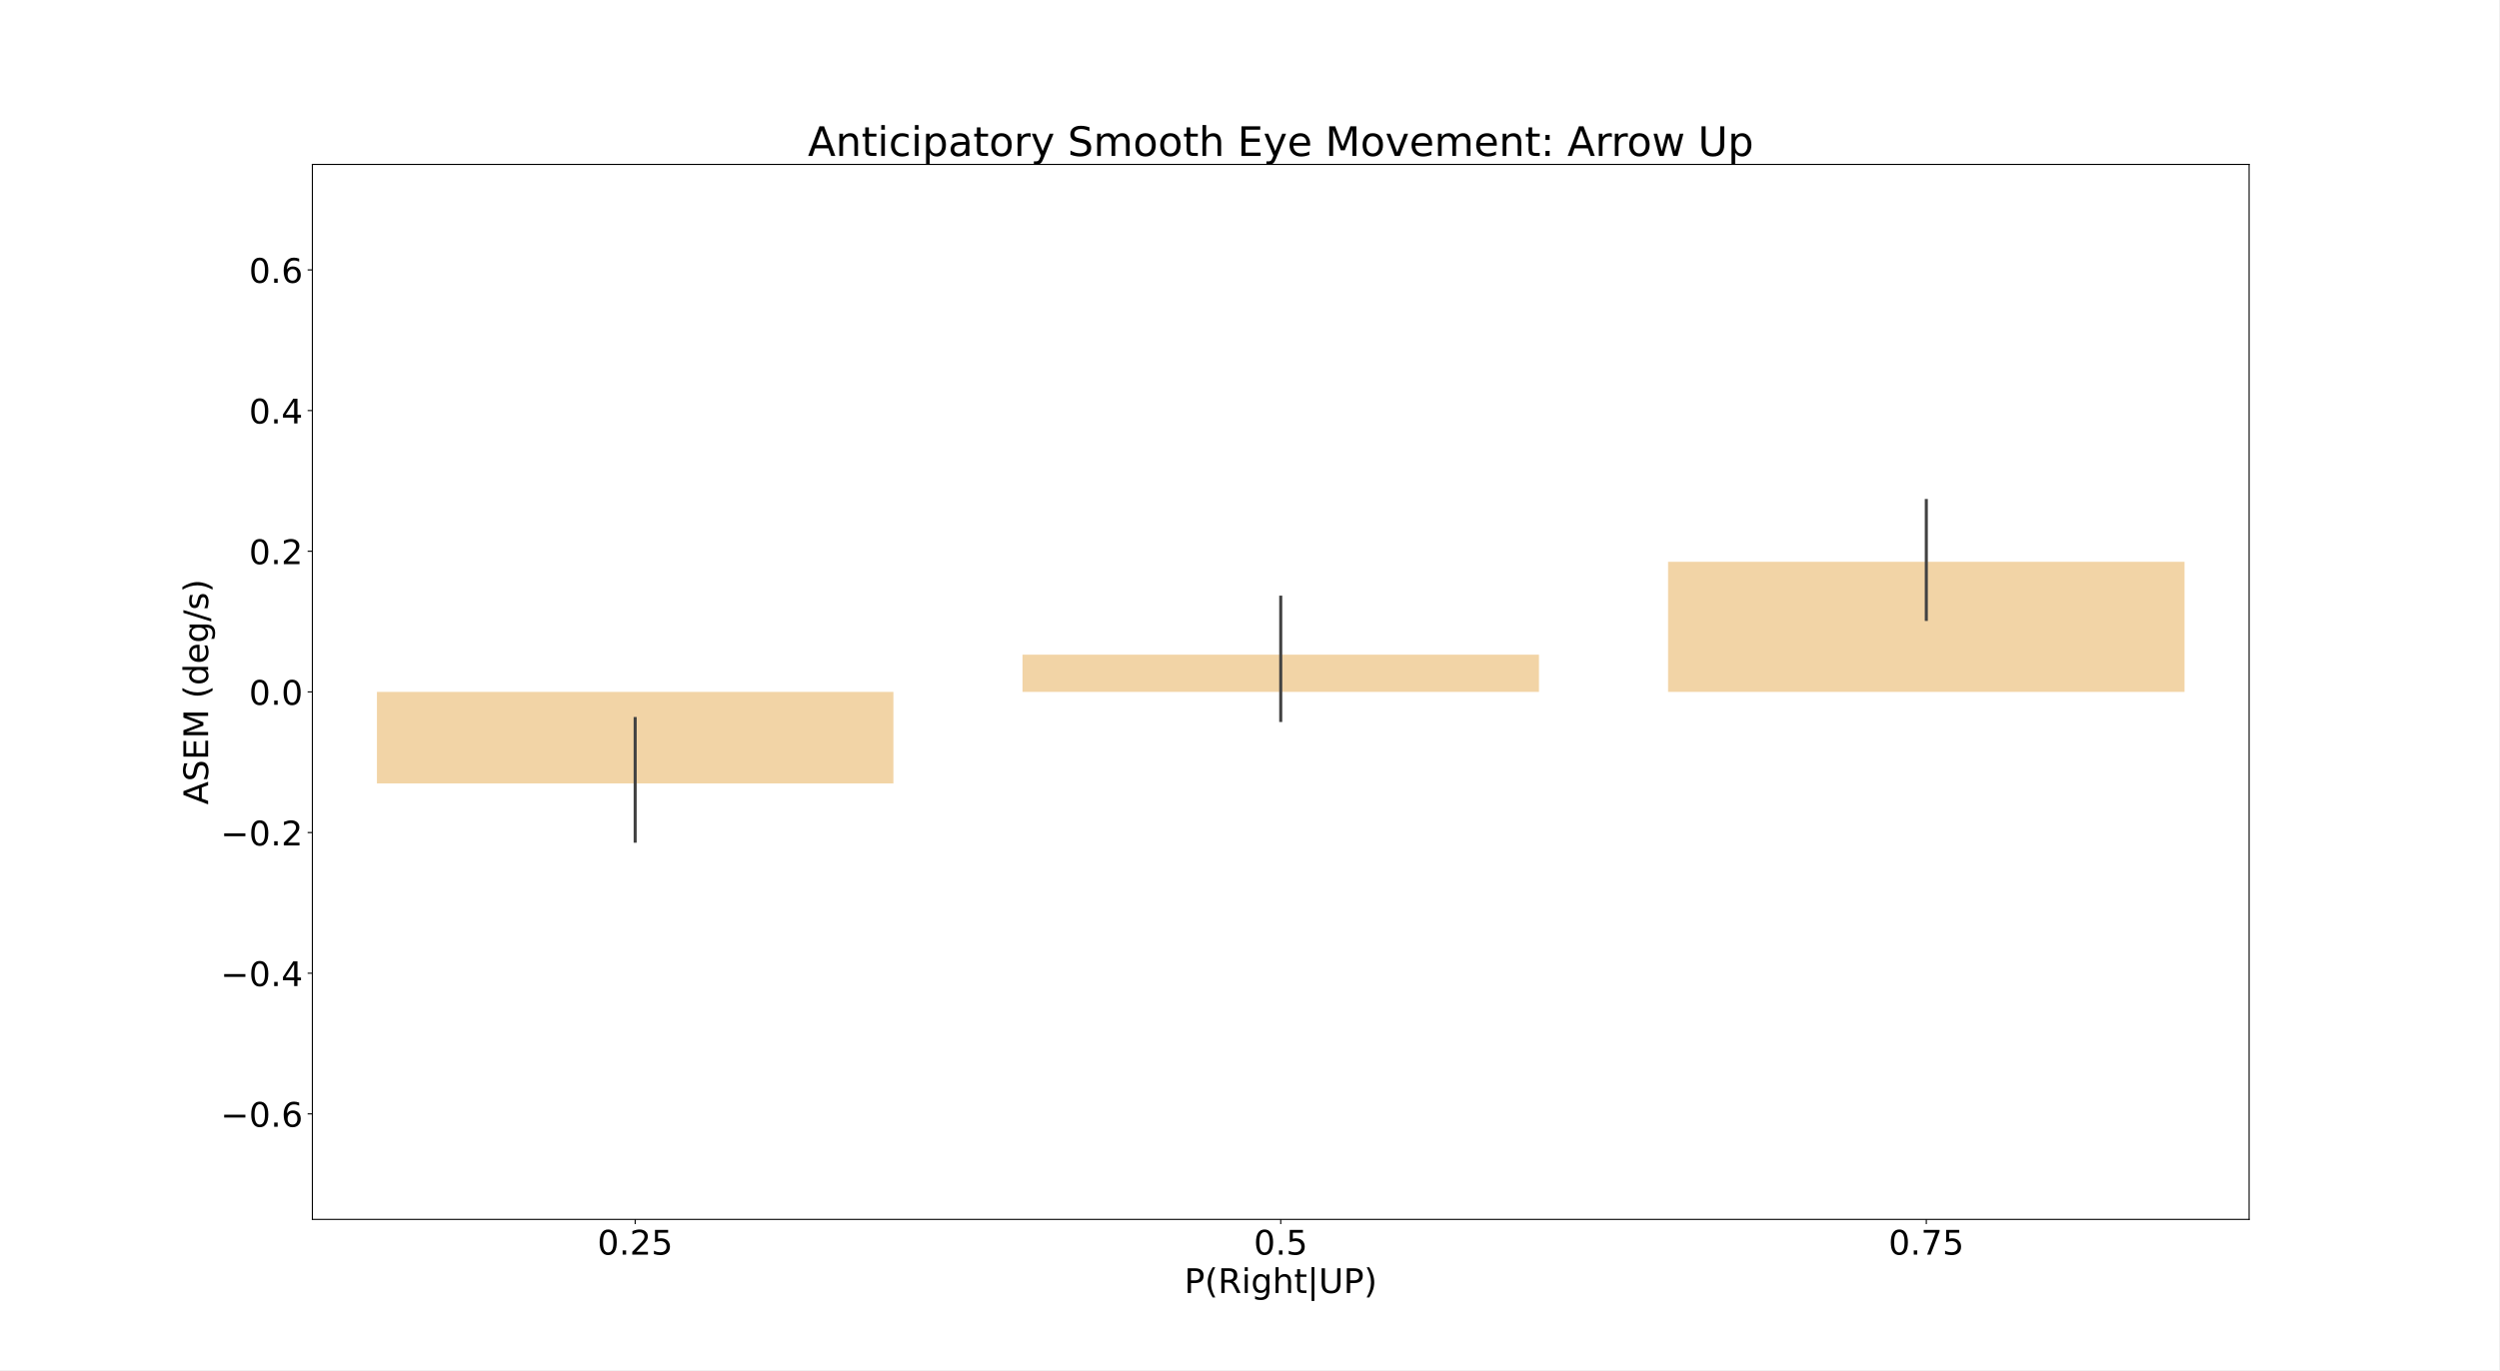
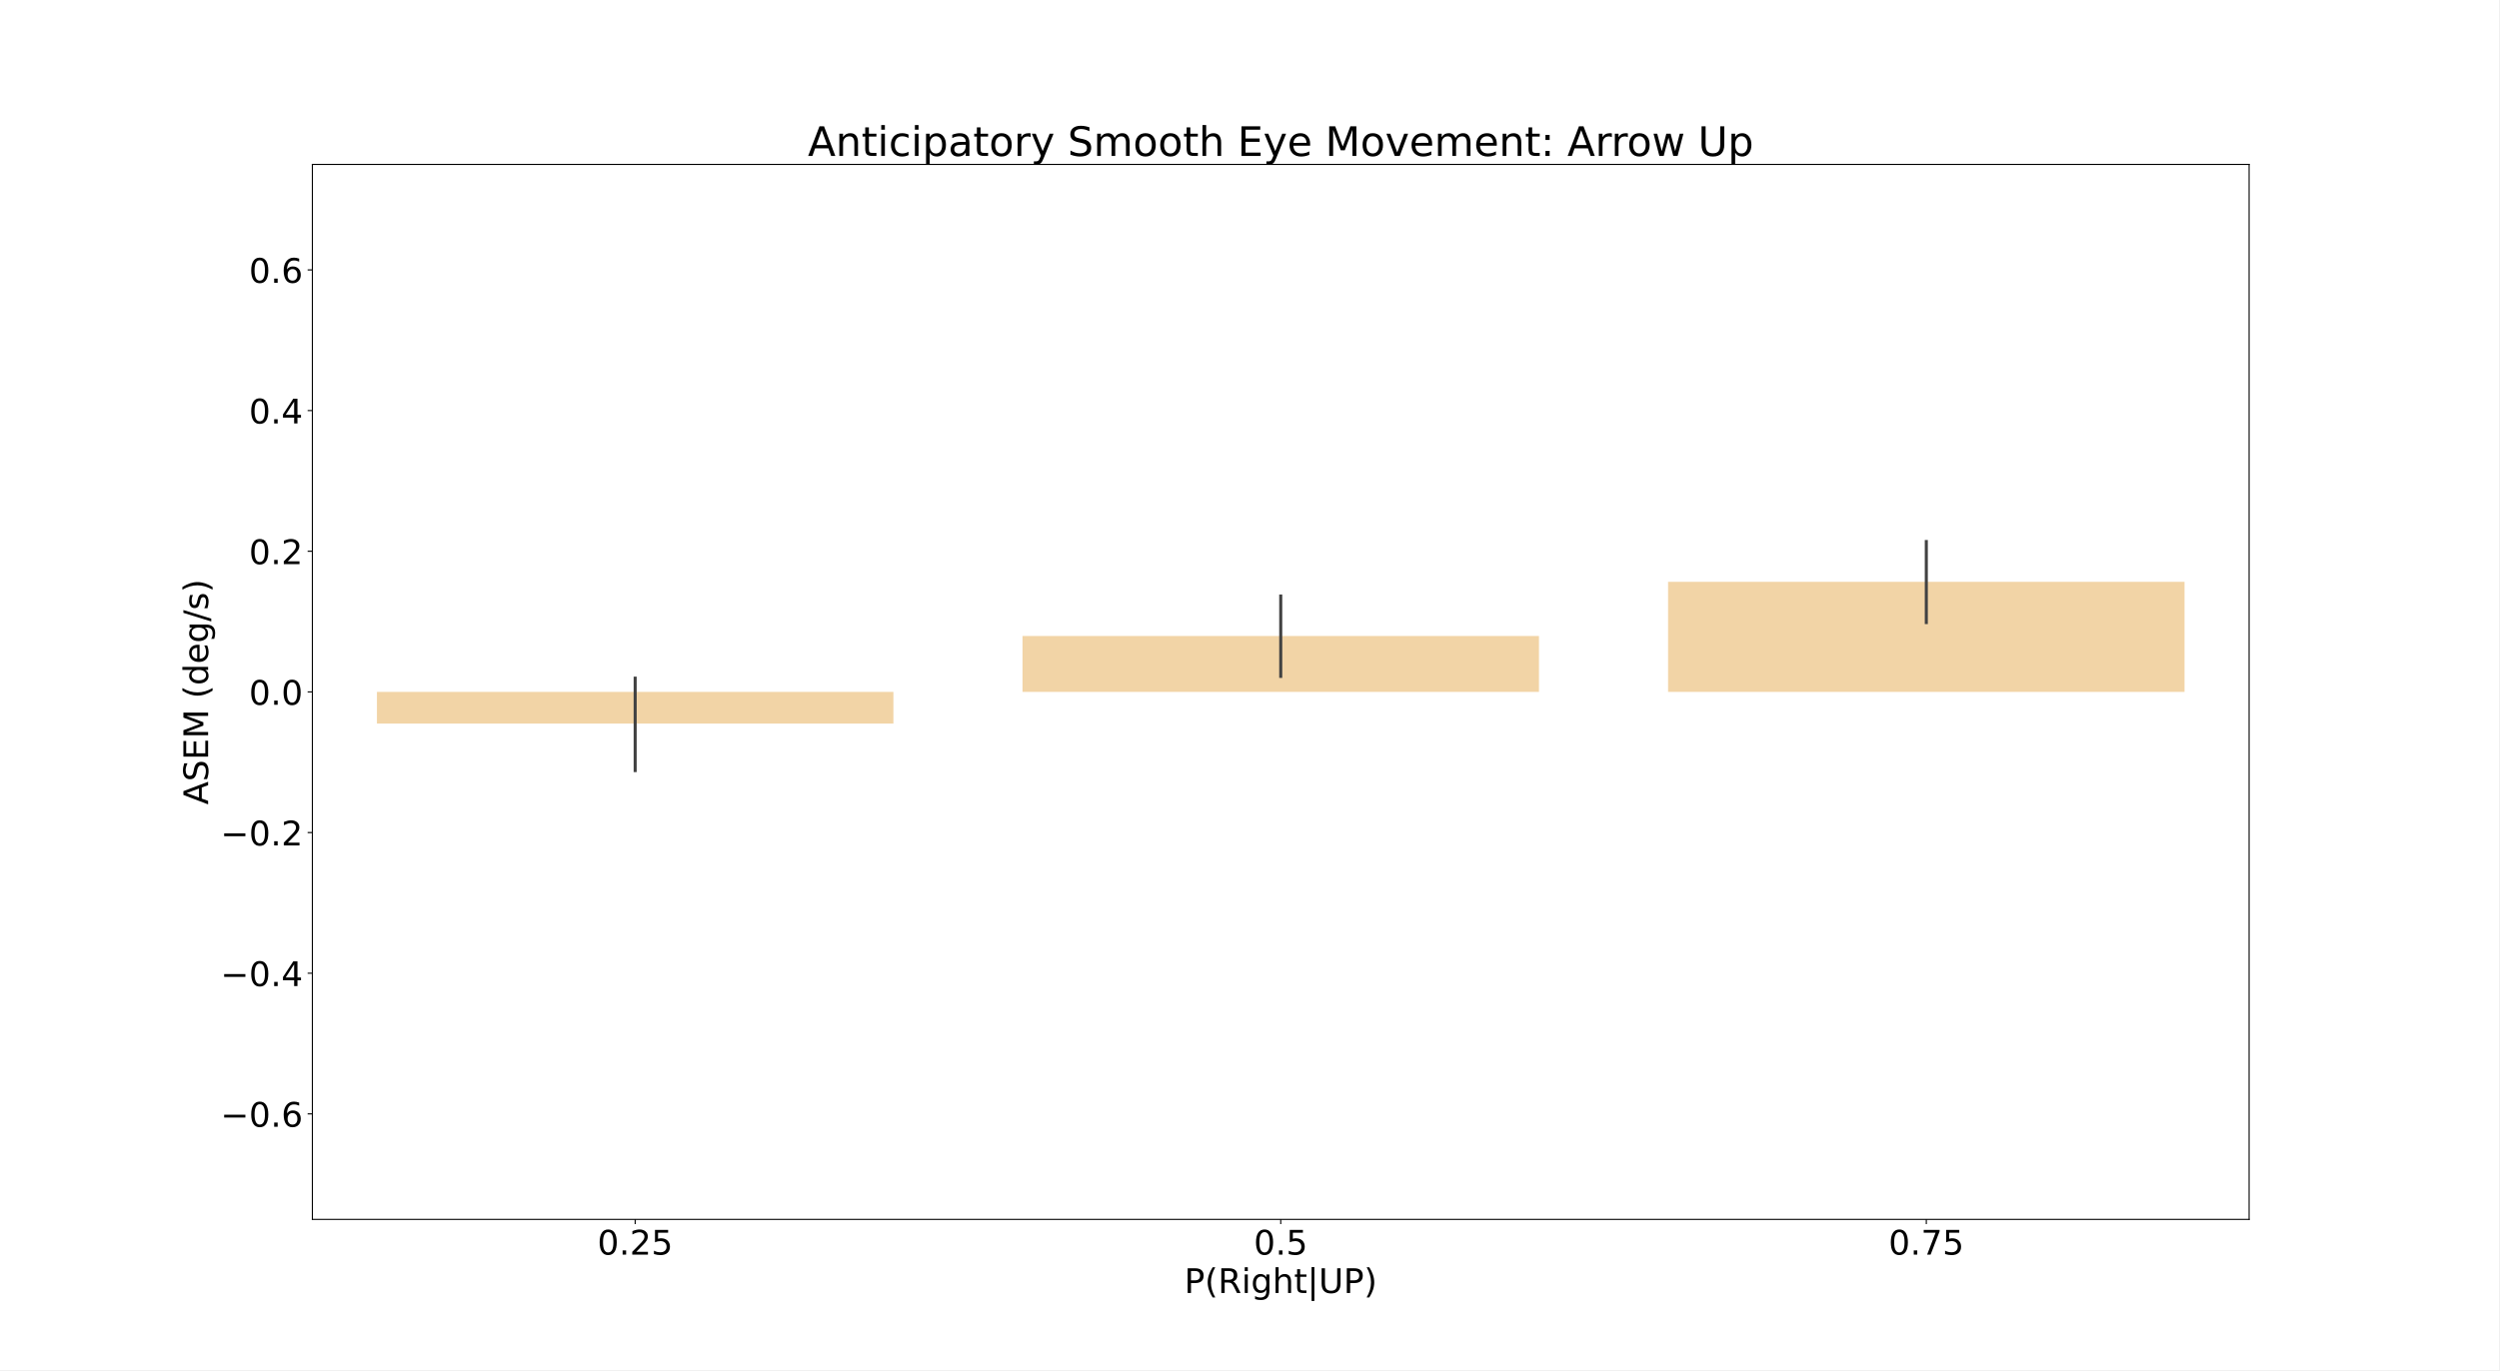
<svg xmlns="http://www.w3.org/2000/svg" xmlns:xlink="http://www.w3.org/1999/xlink" width="1843.2pt" height="1010.88pt" viewBox="0 0 1843.2 1010.88" version="1.1">
  <defs>
    <style type="text/css">*{stroke-linejoin: round; stroke-linecap: butt}</style>
  </defs>
  <g id="figure_1">
    <g id="patch_1">
      <path d="M 0 1010.88  L 1843.2 1010.88  L 1843.2 0  L 0 0  z " style="fill: #ffffff" />
    </g>
    <g id="axes_1">
      <g id="patch_2">
        <path d="M 230.4 899.683  L 1658.88 899.683  L 1658.88 121.306  L 230.4 121.306  z " style="fill: #ffffff" />
      </g>
      <g id="patch_3">
-         <path d="M 278.016 510.494  L 658.944 510.494  L 658.944 578.016  L 278.016 578.016  z " clip-path="url(#pcc59e76f5c)" style="fill: #f2d4a6" />
+         <path d="M 278.016 510.494  L 658.944 510.494  L 658.944 533.873  L 278.016 533.873  z " clip-path="url(#pf0fb0c8006)" style="fill: #f2d4a6" />
      </g>
      <g id="patch_4">
-         <path d="M 754.176 510.494  L 1135.104 510.494  L 1135.104 483.03  L 754.176 483.03  z " clip-path="url(#pcc59e76f5c)" style="fill: #f2d4a6" />
+         <path d="M 754.176 510.494  L 1135.104 510.494  L 1135.104 469.247  L 754.176 469.247  z " clip-path="url(#pf0fb0c8006)" style="fill: #f2d4a6" />
      </g>
      <g id="patch_5">
-         <path d="M 1230.336 510.494  L 1611.264 510.494  L 1611.264 414.503  L 1230.336 414.503  z " clip-path="url(#pcc59e76f5c)" style="fill: #f2d4a6" />
+         <path d="M 1230.336 510.494  L 1611.264 510.494  L 1611.264 429.269  L 1230.336 429.269  z " clip-path="url(#pf0fb0c8006)" style="fill: #f2d4a6" />
      </g>
      <g id="matplotlib.axis_1">
        <g id="xtick_1">
          <g id="line2d_1">
            <defs>
-               <path id="m8981454184" d="M 0 0  L 0 3.5  " style="stroke: #000000; stroke-width: 0.8" />
+               <path id="m2fe3aa40d2" d="M 0 0  L 0 3.5  " style="stroke: #000000; stroke-width: 0.8" />
            </defs>
            <g>
-               <use xlink:href="#m8981454184" x="468.48" y="899.683" style="stroke: #000000; stroke-width: 0.8" />
+               <use xlink:href="#m2fe3aa40d2" x="468.48" y="899.683" style="stroke: #000000; stroke-width: 0.8" />
            </g>
          </g>
          <g id="text_1">
            <g transform="translate(440.648 925.6793) scale(0.25 -0.25)">
              <defs>
                <path id="DejaVuSans-30" d="M 2034 4250  Q 1547 4250 1301 3770  Q 1056 3291 1056 2328  Q 1056 1369 1301 889  Q 1547 409 2034 409  Q 2525 409 2770 889  Q 3016 1369 3016 2328  Q 3016 3291 2770 3770  Q 2525 4250 2034 4250  z M 2034 4750  Q 2819 4750 3233 4129  Q 3647 3509 3647 2328  Q 3647 1150 3233 529  Q 2819 -91 2034 -91  Q 1250 -91 836 529  Q 422 1150 422 2328  Q 422 3509 836 4129  Q 1250 4750 2034 4750  z " transform="scale(0.015625)" />
                <path id="DejaVuSans-2e" d="M 684 794  L 1344 794  L 1344 0  L 684 0  L 684 794  z " transform="scale(0.015625)" />
                <path id="DejaVuSans-32" d="M 1228 531  L 3431 531  L 3431 0  L 469 0  L 469 531  Q 828 903 1448 1529  Q 2069 2156 2228 2338  Q 2531 2678 2651 2914  Q 2772 3150 2772 3378  Q 2772 3750 2511 3984  Q 2250 4219 1831 4219  Q 1534 4219 1204 4116  Q 875 4013 500 3803  L 500 4441  Q 881 4594 1212 4672  Q 1544 4750 1819 4750  Q 2544 4750 2975 4387  Q 3406 4025 3406 3419  Q 3406 3131 3298 2873  Q 3191 2616 2906 2266  Q 2828 2175 2409 1742  Q 1991 1309 1228 531  z " transform="scale(0.015625)" />
                <path id="DejaVuSans-35" d="M 691 4666  L 3169 4666  L 3169 4134  L 1269 4134  L 1269 2991  Q 1406 3038 1543 3061  Q 1681 3084 1819 3084  Q 2600 3084 3056 2656  Q 3513 2228 3513 1497  Q 3513 744 3044 326  Q 2575 -91 1722 -91  Q 1428 -91 1123 -41  Q 819 9 494 109  L 494 744  Q 775 591 1075 516  Q 1375 441 1709 441  Q 2250 441 2565 725  Q 2881 1009 2881 1497  Q 2881 1984 2565 2268  Q 2250 2553 1709 2553  Q 1456 2553 1204 2497  Q 953 2441 691 2322  L 691 4666  z " transform="scale(0.015625)" />
              </defs>
              <use xlink:href="#DejaVuSans-30" />
              <use xlink:href="#DejaVuSans-2e" x="63.623" />
              <use xlink:href="#DejaVuSans-32" x="95.41" />
              <use xlink:href="#DejaVuSans-35" x="159.033" />
            </g>
          </g>
        </g>
        <g id="xtick_2">
          <g id="line2d_2">
            <g>
-               <use xlink:href="#m8981454184" x="944.64" y="899.683" style="stroke: #000000; stroke-width: 0.8" />
+               <use xlink:href="#m2fe3aa40d2" x="944.64" y="899.683" style="stroke: #000000; stroke-width: 0.8" />
            </g>
          </g>
          <g id="text_2">
            <g transform="translate(924.7611 925.6793) scale(0.25 -0.25)">
              <use xlink:href="#DejaVuSans-30" />
              <use xlink:href="#DejaVuSans-2e" x="63.623" />
              <use xlink:href="#DejaVuSans-35" x="95.41" />
            </g>
          </g>
        </g>
        <g id="xtick_3">
          <g id="line2d_3">
            <g>
-               <use xlink:href="#m8981454184" x="1420.8" y="899.683" style="stroke: #000000; stroke-width: 0.8" />
+               <use xlink:href="#m2fe3aa40d2" x="1420.8" y="899.683" style="stroke: #000000; stroke-width: 0.8" />
            </g>
          </g>
          <g id="text_3">
            <g transform="translate(1392.968 925.6793) scale(0.25 -0.25)">
              <defs>
                <path id="DejaVuSans-37" d="M 525 4666  L 3525 4666  L 3525 4397  L 1831 0  L 1172 0  L 2766 4134  L 525 4134  L 525 4666  z " transform="scale(0.015625)" />
              </defs>
              <use xlink:href="#DejaVuSans-30" />
              <use xlink:href="#DejaVuSans-2e" x="63.623" />
              <use xlink:href="#DejaVuSans-37" x="95.41" />
              <use xlink:href="#DejaVuSans-35" x="159.033" />
            </g>
          </g>
        </g>
        <g id="text_4">
          <g transform="translate(873.5365 953.984) scale(0.25 -0.25)">
            <defs>
              <path id="DejaVuSans-50" d="M 1259 4147  L 1259 2394  L 2053 2394  Q 2494 2394 2734 2622  Q 2975 2850 2975 3272  Q 2975 3691 2734 3919  Q 2494 4147 2053 4147  L 1259 4147  z M 628 4666  L 2053 4666  Q 2838 4666 3239 4311  Q 3641 3956 3641 3272  Q 3641 2581 3239 2228  Q 2838 1875 2053 1875  L 1259 1875  L 1259 0  L 628 0  L 628 4666  z " transform="scale(0.015625)" />
              <path id="DejaVuSans-28" d="M 1984 4856  Q 1566 4138 1362 3434  Q 1159 2731 1159 2009  Q 1159 1288 1364 580  Q 1569 -128 1984 -844  L 1484 -844  Q 1016 -109 783 600  Q 550 1309 550 2009  Q 550 2706 781 3412  Q 1013 4119 1484 4856  L 1984 4856  z " transform="scale(0.015625)" />
              <path id="DejaVuSans-52" d="M 2841 2188  Q 3044 2119 3236 1894  Q 3428 1669 3622 1275  L 4263 0  L 3584 0  L 2988 1197  Q 2756 1666 2539 1819  Q 2322 1972 1947 1972  L 1259 1972  L 1259 0  L 628 0  L 628 4666  L 2053 4666  Q 2853 4666 3247 4331  Q 3641 3997 3641 3322  Q 3641 2881 3436 2590  Q 3231 2300 2841 2188  z M 1259 4147  L 1259 2491  L 2053 2491  Q 2509 2491 2742 2702  Q 2975 2913 2975 3322  Q 2975 3731 2742 3939  Q 2509 4147 2053 4147  L 1259 4147  z " transform="scale(0.015625)" />
              <path id="DejaVuSans-69" d="M 603 3500  L 1178 3500  L 1178 0  L 603 0  L 603 3500  z M 603 4863  L 1178 4863  L 1178 4134  L 603 4134  L 603 4863  z " transform="scale(0.015625)" />
              <path id="DejaVuSans-67" d="M 2906 1791  Q 2906 2416 2648 2759  Q 2391 3103 1925 3103  Q 1463 3103 1205 2759  Q 947 2416 947 1791  Q 947 1169 1205 825  Q 1463 481 1925 481  Q 2391 481 2648 825  Q 2906 1169 2906 1791  z M 3481 434  Q 3481 -459 3084 -895  Q 2688 -1331 1869 -1331  Q 1566 -1331 1297 -1286  Q 1028 -1241 775 -1147  L 775 -588  Q 1028 -725 1275 -790  Q 1522 -856 1778 -856  Q 2344 -856 2625 -561  Q 2906 -266 2906 331  L 2906 616  Q 2728 306 2450 153  Q 2172 0 1784 0  Q 1141 0 747 490  Q 353 981 353 1791  Q 353 2603 747 3093  Q 1141 3584 1784 3584  Q 2172 3584 2450 3431  Q 2728 3278 2906 2969  L 2906 3500  L 3481 3500  L 3481 434  z " transform="scale(0.015625)" />
              <path id="DejaVuSans-68" d="M 3513 2113  L 3513 0  L 2938 0  L 2938 2094  Q 2938 2591 2744 2837  Q 2550 3084 2163 3084  Q 1697 3084 1428 2787  Q 1159 2491 1159 1978  L 1159 0  L 581 0  L 581 4863  L 1159 4863  L 1159 2956  Q 1366 3272 1645 3428  Q 1925 3584 2291 3584  Q 2894 3584 3203 3211  Q 3513 2838 3513 2113  z " transform="scale(0.015625)" />
              <path id="DejaVuSans-74" d="M 1172 4494  L 1172 3500  L 2356 3500  L 2356 3053  L 1172 3053  L 1172 1153  Q 1172 725 1289 603  Q 1406 481 1766 481  L 2356 481  L 2356 0  L 1766 0  Q 1100 0 847 248  Q 594 497 594 1153  L 594 3053  L 172 3053  L 172 3500  L 594 3500  L 594 4494  L 1172 4494  z " transform="scale(0.015625)" />
              <path id="DejaVuSans-7c" d="M 1344 4891  L 1344 -1509  L 813 -1509  L 813 4891  L 1344 4891  z " transform="scale(0.015625)" />
              <path id="DejaVuSans-55" d="M 556 4666  L 1191 4666  L 1191 1831  Q 1191 1081 1462 751  Q 1734 422 2344 422  Q 2950 422 3222 751  Q 3494 1081 3494 1831  L 3494 4666  L 4128 4666  L 4128 1753  Q 4128 841 3676 375  Q 3225 -91 2344 -91  Q 1459 -91 1007 375  Q 556 841 556 1753  L 556 4666  z " transform="scale(0.015625)" />
              <path id="DejaVuSans-29" d="M 513 4856  L 1013 4856  Q 1481 4119 1714 3412  Q 1947 2706 1947 2009  Q 1947 1309 1714 600  Q 1481 -109 1013 -844  L 513 -844  Q 928 -128 1133 580  Q 1338 1288 1338 2009  Q 1338 2731 1133 3434  Q 928 4138 513 4856  z " transform="scale(0.015625)" />
            </defs>
            <use xlink:href="#DejaVuSans-50" />
            <use xlink:href="#DejaVuSans-28" x="60.303" />
            <use xlink:href="#DejaVuSans-52" x="99.316" />
            <use xlink:href="#DejaVuSans-69" x="168.799" />
            <use xlink:href="#DejaVuSans-67" x="196.582" />
            <use xlink:href="#DejaVuSans-68" x="260.059" />
            <use xlink:href="#DejaVuSans-74" x="323.438" />
            <use xlink:href="#DejaVuSans-7c" x="362.646" />
            <use xlink:href="#DejaVuSans-55" x="396.338" />
            <use xlink:href="#DejaVuSans-50" x="469.531" />
            <use xlink:href="#DejaVuSans-29" x="529.834" />
          </g>
        </g>
      </g>
      <g id="matplotlib.axis_2">
        <g id="ytick_1">
          <g id="line2d_4">
            <defs>
-               <path id="m8fe6a0ca38" d="M 0 0  L -3.5 0  " style="stroke: #000000; stroke-width: 0.8" />
+               <path id="md4d3e62de5" d="M 0 0  L -3.5 0  " style="stroke: #000000; stroke-width: 0.8" />
            </defs>
            <g>
-               <use xlink:href="#m8fe6a0ca38" x="230.4" y="821.845" style="stroke: #000000; stroke-width: 0.8" />
+               <use xlink:href="#md4d3e62de5" x="230.4" y="821.845" style="stroke: #000000; stroke-width: 0.8" />
            </g>
          </g>
          <g id="text_5">
            <g transform="translate(162.693 831.3435) scale(0.25 -0.25)">
              <defs>
                <path id="DejaVuSans-2212" d="M 678 2272  L 4684 2272  L 4684 1741  L 678 1741  L 678 2272  z " transform="scale(0.015625)" />
                <path id="DejaVuSans-36" d="M 2113 2584  Q 1688 2584 1439 2293  Q 1191 2003 1191 1497  Q 1191 994 1439 701  Q 1688 409 2113 409  Q 2538 409 2786 701  Q 3034 994 3034 1497  Q 3034 2003 2786 2293  Q 2538 2584 2113 2584  z M 3366 4563  L 3366 3988  Q 3128 4100 2886 4159  Q 2644 4219 2406 4219  Q 1781 4219 1451 3797  Q 1122 3375 1075 2522  Q 1259 2794 1537 2939  Q 1816 3084 2150 3084  Q 2853 3084 3261 2657  Q 3669 2231 3669 1497  Q 3669 778 3244 343  Q 2819 -91 2113 -91  Q 1303 -91 875 529  Q 447 1150 447 2328  Q 447 3434 972 4092  Q 1497 4750 2381 4750  Q 2619 4750 2861 4703  Q 3103 4656 3366 4563  z " transform="scale(0.015625)" />
              </defs>
              <use xlink:href="#DejaVuSans-2212" />
              <use xlink:href="#DejaVuSans-30" x="83.789" />
              <use xlink:href="#DejaVuSans-2e" x="147.412" />
              <use xlink:href="#DejaVuSans-36" x="179.199" />
            </g>
          </g>
        </g>
        <g id="ytick_2">
          <g id="line2d_5">
            <g>
-               <use xlink:href="#m8fe6a0ca38" x="230.4" y="718.062" style="stroke: #000000; stroke-width: 0.8" />
+               <use xlink:href="#md4d3e62de5" x="230.4" y="718.062" style="stroke: #000000; stroke-width: 0.8" />
            </g>
          </g>
          <g id="text_6">
            <g transform="translate(162.693 727.5598) scale(0.25 -0.25)">
              <defs>
                <path id="DejaVuSans-34" d="M 2419 4116  L 825 1625  L 2419 1625  L 2419 4116  z M 2253 4666  L 3047 4666  L 3047 1625  L 3713 1625  L 3713 1100  L 3047 1100  L 3047 0  L 2419 0  L 2419 1100  L 313 1100  L 313 1709  L 2253 4666  z " transform="scale(0.015625)" />
              </defs>
              <use xlink:href="#DejaVuSans-2212" />
              <use xlink:href="#DejaVuSans-30" x="83.789" />
              <use xlink:href="#DejaVuSans-2e" x="147.412" />
              <use xlink:href="#DejaVuSans-34" x="179.199" />
            </g>
          </g>
        </g>
        <g id="ytick_3">
          <g id="line2d_6">
            <g>
-               <use xlink:href="#m8fe6a0ca38" x="230.4" y="614.278" style="stroke: #000000; stroke-width: 0.8" />
+               <use xlink:href="#md4d3e62de5" x="230.4" y="614.278" style="stroke: #000000; stroke-width: 0.8" />
            </g>
          </g>
          <g id="text_7">
            <g transform="translate(162.693 623.7761) scale(0.25 -0.25)">
              <use xlink:href="#DejaVuSans-2212" />
              <use xlink:href="#DejaVuSans-30" x="83.789" />
              <use xlink:href="#DejaVuSans-2e" x="147.412" />
              <use xlink:href="#DejaVuSans-32" x="179.199" />
            </g>
          </g>
        </g>
        <g id="ytick_4">
          <g id="line2d_7">
            <g>
-               <use xlink:href="#m8fe6a0ca38" x="230.4" y="510.494" style="stroke: #000000; stroke-width: 0.8" />
+               <use xlink:href="#md4d3e62de5" x="230.4" y="510.494" style="stroke: #000000; stroke-width: 0.8" />
            </g>
          </g>
          <g id="text_8">
            <g transform="translate(183.6422 519.9924) scale(0.25 -0.25)">
              <use xlink:href="#DejaVuSans-30" />
              <use xlink:href="#DejaVuSans-2e" x="63.623" />
              <use xlink:href="#DejaVuSans-30" x="95.41" />
            </g>
          </g>
        </g>
        <g id="ytick_5">
          <g id="line2d_8">
            <g>
-               <use xlink:href="#m8fe6a0ca38" x="230.4" y="406.711" style="stroke: #000000; stroke-width: 0.8" />
+               <use xlink:href="#md4d3e62de5" x="230.4" y="406.711" style="stroke: #000000; stroke-width: 0.8" />
            </g>
          </g>
          <g id="text_9">
            <g transform="translate(183.6422 416.2088) scale(0.25 -0.25)">
              <use xlink:href="#DejaVuSans-30" />
              <use xlink:href="#DejaVuSans-2e" x="63.623" />
              <use xlink:href="#DejaVuSans-32" x="95.41" />
            </g>
          </g>
        </g>
        <g id="ytick_6">
          <g id="line2d_9">
            <g>
-               <use xlink:href="#m8fe6a0ca38" x="230.4" y="302.927" style="stroke: #000000; stroke-width: 0.8" />
+               <use xlink:href="#md4d3e62de5" x="230.4" y="302.927" style="stroke: #000000; stroke-width: 0.8" />
            </g>
          </g>
          <g id="text_10">
            <g transform="translate(183.6422 312.4251) scale(0.25 -0.25)">
              <use xlink:href="#DejaVuSans-30" />
              <use xlink:href="#DejaVuSans-2e" x="63.623" />
              <use xlink:href="#DejaVuSans-34" x="95.41" />
            </g>
          </g>
        </g>
        <g id="ytick_7">
          <g id="line2d_10">
            <g>
-               <use xlink:href="#m8fe6a0ca38" x="230.4" y="199.143" style="stroke: #000000; stroke-width: 0.8" />
+               <use xlink:href="#md4d3e62de5" x="230.4" y="199.143" style="stroke: #000000; stroke-width: 0.8" />
            </g>
          </g>
          <g id="text_11">
            <g transform="translate(183.6422 208.6414) scale(0.25 -0.25)">
              <use xlink:href="#DejaVuSans-30" />
              <use xlink:href="#DejaVuSans-2e" x="63.623" />
              <use xlink:href="#DejaVuSans-36" x="95.41" />
            </g>
          </g>
        </g>
        <g id="text_12">
          <g transform="translate(153.4938 593.676) rotate(-90) scale(0.25 -0.25)">
            <defs>
              <path id="DejaVuSans-41" d="M 2188 4044  L 1331 1722  L 3047 1722  L 2188 4044  z M 1831 4666  L 2547 4666  L 4325 0  L 3669 0  L 3244 1197  L 1141 1197  L 716 0  L 50 0  L 1831 4666  z " transform="scale(0.015625)" />
              <path id="DejaVuSans-53" d="M 3425 4513  L 3425 3897  Q 3066 4069 2747 4153  Q 2428 4238 2131 4238  Q 1616 4238 1336 4038  Q 1056 3838 1056 3469  Q 1056 3159 1242 3001  Q 1428 2844 1947 2747  L 2328 2669  Q 3034 2534 3370 2195  Q 3706 1856 3706 1288  Q 3706 609 3251 259  Q 2797 -91 1919 -91  Q 1588 -91 1214 -16  Q 841 59 441 206  L 441 856  Q 825 641 1194 531  Q 1563 422 1919 422  Q 2459 422 2753 634  Q 3047 847 3047 1241  Q 3047 1584 2836 1778  Q 2625 1972 2144 2069  L 1759 2144  Q 1053 2284 737 2584  Q 422 2884 422 3419  Q 422 4038 858 4394  Q 1294 4750 2059 4750  Q 2388 4750 2728 4690  Q 3069 4631 3425 4513  z " transform="scale(0.015625)" />
              <path id="DejaVuSans-45" d="M 628 4666  L 3578 4666  L 3578 4134  L 1259 4134  L 1259 2753  L 3481 2753  L 3481 2222  L 1259 2222  L 1259 531  L 3634 531  L 3634 0  L 628 0  L 628 4666  z " transform="scale(0.015625)" />
              <path id="DejaVuSans-4d" d="M 628 4666  L 1569 4666  L 2759 1491  L 3956 4666  L 4897 4666  L 4897 0  L 4281 0  L 4281 4097  L 3078 897  L 2444 897  L 1241 4097  L 1241 0  L 628 0  L 628 4666  z " transform="scale(0.015625)" />
              <path id="DejaVuSans-20" transform="scale(0.015625)" />
              <path id="DejaVuSans-64" d="M 2906 2969  L 2906 4863  L 3481 4863  L 3481 0  L 2906 0  L 2906 525  Q 2725 213 2448 61  Q 2172 -91 1784 -91  Q 1150 -91 751 415  Q 353 922 353 1747  Q 353 2572 751 3078  Q 1150 3584 1784 3584  Q 2172 3584 2448 3432  Q 2725 3281 2906 2969  z M 947 1747  Q 947 1113 1208 752  Q 1469 391 1925 391  Q 2381 391 2643 752  Q 2906 1113 2906 1747  Q 2906 2381 2643 2742  Q 2381 3103 1925 3103  Q 1469 3103 1208 2742  Q 947 2381 947 1747  z " transform="scale(0.015625)" />
              <path id="DejaVuSans-65" d="M 3597 1894  L 3597 1613  L 953 1613  Q 991 1019 1311 708  Q 1631 397 2203 397  Q 2534 397 2845 478  Q 3156 559 3463 722  L 3463 178  Q 3153 47 2828 -22  Q 2503 -91 2169 -91  Q 1331 -91 842 396  Q 353 884 353 1716  Q 353 2575 817 3079  Q 1281 3584 2069 3584  Q 2775 3584 3186 3129  Q 3597 2675 3597 1894  z M 3022 2063  Q 3016 2534 2758 2815  Q 2500 3097 2075 3097  Q 1594 3097 1305 2825  Q 1016 2553 972 2059  L 3022 2063  z " transform="scale(0.015625)" />
              <path id="DejaVuSans-2f" d="M 1625 4666  L 2156 4666  L 531 -594  L 0 -594  L 1625 4666  z " transform="scale(0.015625)" />
              <path id="DejaVuSans-73" d="M 2834 3397  L 2834 2853  Q 2591 2978 2328 3040  Q 2066 3103 1784 3103  Q 1356 3103 1142 2972  Q 928 2841 928 2578  Q 928 2378 1081 2264  Q 1234 2150 1697 2047  L 1894 2003  Q 2506 1872 2764 1633  Q 3022 1394 3022 966  Q 3022 478 2636 193  Q 2250 -91 1575 -91  Q 1294 -91 989 -36  Q 684 19 347 128  L 347 722  Q 666 556 975 473  Q 1284 391 1588 391  Q 1994 391 2212 530  Q 2431 669 2431 922  Q 2431 1156 2273 1281  Q 2116 1406 1581 1522  L 1381 1569  Q 847 1681 609 1914  Q 372 2147 372 2553  Q 372 3047 722 3315  Q 1072 3584 1716 3584  Q 2034 3584 2315 3537  Q 2597 3491 2834 3397  z " transform="scale(0.015625)" />
            </defs>
            <use xlink:href="#DejaVuSans-41" />
            <use xlink:href="#DejaVuSans-53" x="68.408" />
            <use xlink:href="#DejaVuSans-45" x="131.885" />
            <use xlink:href="#DejaVuSans-4d" x="195.068" />
            <use xlink:href="#DejaVuSans-20" x="281.348" />
            <use xlink:href="#DejaVuSans-28" x="313.135" />
            <use xlink:href="#DejaVuSans-64" x="352.148" />
            <use xlink:href="#DejaVuSans-65" x="415.625" />
            <use xlink:href="#DejaVuSans-67" x="477.148" />
            <use xlink:href="#DejaVuSans-2f" x="540.625" />
            <use xlink:href="#DejaVuSans-73" x="574.316" />
            <use xlink:href="#DejaVuSans-29" x="626.416" />
          </g>
        </g>
      </g>
      <g id="line2d_11">
-         <path d="M 468.48 620.627  L 468.48 530.124  " clip-path="url(#pcc59e76f5c)" style="fill: none; stroke: #424242; stroke-width: 2.25; stroke-linecap: square" />
+         <path d="M 468.48 568.555  L 468.48 500.374  " clip-path="url(#pf0fb0c8006)" style="fill: none; stroke: #424242; stroke-width: 2.25; stroke-linecap: square" />
      </g>
      <g id="line2d_12">
-         <path d="M 944.64 531.606  L 944.64 440.578  " clip-path="url(#pcc59e76f5c)" style="fill: none; stroke: #424242; stroke-width: 2.25; stroke-linecap: square" />
+         <path d="M 944.64 499.065  L 944.64 439.742  " clip-path="url(#pf0fb0c8006)" style="fill: none; stroke: #424242; stroke-width: 2.25; stroke-linecap: square" />
      </g>
      <g id="line2d_13">
-         <path d="M 1420.8 456.995  L 1420.8 369.269  " clip-path="url(#pcc59e76f5c)" style="fill: none; stroke: #424242; stroke-width: 2.25; stroke-linecap: square" />
+         <path d="M 1420.8 459.32  L 1420.8 399.556  " clip-path="url(#pf0fb0c8006)" style="fill: none; stroke: #424242; stroke-width: 2.25; stroke-linecap: square" />
      </g>
      <g id="patch_6">
        <path d="M 230.4 899.683  L 230.4 121.306  " style="fill: none; stroke: #000000; stroke-width: 0.8; stroke-linejoin: miter; stroke-linecap: square" />
      </g>
      <g id="patch_7">
        <path d="M 1658.88 899.683  L 1658.88 121.306  " style="fill: none; stroke: #000000; stroke-width: 0.8; stroke-linejoin: miter; stroke-linecap: square" />
      </g>
      <g id="patch_8">
        <path d="M 230.4 899.683  L 1658.88 899.683  " style="fill: none; stroke: #000000; stroke-width: 0.8; stroke-linejoin: miter; stroke-linecap: square" />
      </g>
      <g id="patch_9">
        <path d="M 230.4 121.306  L 1658.88 121.306  " style="fill: none; stroke: #000000; stroke-width: 0.8; stroke-linejoin: miter; stroke-linecap: square" />
      </g>
      <g id="text_13">
        <g transform="translate(595.8455 115.0665) scale(0.3 -0.3)">
          <defs>
            <path id="DejaVuSans-6e" d="M 3513 2113  L 3513 0  L 2938 0  L 2938 2094  Q 2938 2591 2744 2837  Q 2550 3084 2163 3084  Q 1697 3084 1428 2787  Q 1159 2491 1159 1978  L 1159 0  L 581 0  L 581 3500  L 1159 3500  L 1159 2956  Q 1366 3272 1645 3428  Q 1925 3584 2291 3584  Q 2894 3584 3203 3211  Q 3513 2838 3513 2113  z " transform="scale(0.015625)" />
            <path id="DejaVuSans-63" d="M 3122 3366  L 3122 2828  Q 2878 2963 2633 3030  Q 2388 3097 2138 3097  Q 1578 3097 1268 2742  Q 959 2388 959 1747  Q 959 1106 1268 751  Q 1578 397 2138 397  Q 2388 397 2633 464  Q 2878 531 3122 666  L 3122 134  Q 2881 22 2623 -34  Q 2366 -91 2075 -91  Q 1284 -91 818 406  Q 353 903 353 1747  Q 353 2603 823 3093  Q 1294 3584 2113 3584  Q 2378 3584 2631 3529  Q 2884 3475 3122 3366  z " transform="scale(0.015625)" />
            <path id="DejaVuSans-70" d="M 1159 525  L 1159 -1331  L 581 -1331  L 581 3500  L 1159 3500  L 1159 2969  Q 1341 3281 1617 3432  Q 1894 3584 2278 3584  Q 2916 3584 3314 3078  Q 3713 2572 3713 1747  Q 3713 922 3314 415  Q 2916 -91 2278 -91  Q 1894 -91 1617 61  Q 1341 213 1159 525  z M 3116 1747  Q 3116 2381 2855 2742  Q 2594 3103 2138 3103  Q 1681 3103 1420 2742  Q 1159 2381 1159 1747  Q 1159 1113 1420 752  Q 1681 391 2138 391  Q 2594 391 2855 752  Q 3116 1113 3116 1747  z " transform="scale(0.015625)" />
            <path id="DejaVuSans-61" d="M 2194 1759  Q 1497 1759 1228 1600  Q 959 1441 959 1056  Q 959 750 1161 570  Q 1363 391 1709 391  Q 2188 391 2477 730  Q 2766 1069 2766 1631  L 2766 1759  L 2194 1759  z M 3341 1997  L 3341 0  L 2766 0  L 2766 531  Q 2569 213 2275 61  Q 1981 -91 1556 -91  Q 1019 -91 701 211  Q 384 513 384 1019  Q 384 1609 779 1909  Q 1175 2209 1959 2209  L 2766 2209  L 2766 2266  Q 2766 2663 2505 2880  Q 2244 3097 1772 3097  Q 1472 3097 1187 3025  Q 903 2953 641 2809  L 641 3341  Q 956 3463 1253 3523  Q 1550 3584 1831 3584  Q 2591 3584 2966 3190  Q 3341 2797 3341 1997  z " transform="scale(0.015625)" />
            <path id="DejaVuSans-6f" d="M 1959 3097  Q 1497 3097 1228 2736  Q 959 2375 959 1747  Q 959 1119 1226 758  Q 1494 397 1959 397  Q 2419 397 2687 759  Q 2956 1122 2956 1747  Q 2956 2369 2687 2733  Q 2419 3097 1959 3097  z M 1959 3584  Q 2709 3584 3137 3096  Q 3566 2609 3566 1747  Q 3566 888 3137 398  Q 2709 -91 1959 -91  Q 1206 -91 779 398  Q 353 888 353 1747  Q 353 2609 779 3096  Q 1206 3584 1959 3584  z " transform="scale(0.015625)" />
            <path id="DejaVuSans-72" d="M 2631 2963  Q 2534 3019 2420 3045  Q 2306 3072 2169 3072  Q 1681 3072 1420 2755  Q 1159 2438 1159 1844  L 1159 0  L 581 0  L 581 3500  L 1159 3500  L 1159 2956  Q 1341 3275 1631 3429  Q 1922 3584 2338 3584  Q 2397 3584 2469 3576  Q 2541 3569 2628 3553  L 2631 2963  z " transform="scale(0.015625)" />
            <path id="DejaVuSans-79" d="M 2059 -325  Q 1816 -950 1584 -1140  Q 1353 -1331 966 -1331  L 506 -1331  L 506 -850  L 844 -850  Q 1081 -850 1212 -737  Q 1344 -625 1503 -206  L 1606 56  L 191 3500  L 800 3500  L 1894 763  L 2988 3500  L 3597 3500  L 2059 -325  z " transform="scale(0.015625)" />
            <path id="DejaVuSans-6d" d="M 3328 2828  Q 3544 3216 3844 3400  Q 4144 3584 4550 3584  Q 5097 3584 5394 3201  Q 5691 2819 5691 2113  L 5691 0  L 5113 0  L 5113 2094  Q 5113 2597 4934 2840  Q 4756 3084 4391 3084  Q 3944 3084 3684 2787  Q 3425 2491 3425 1978  L 3425 0  L 2847 0  L 2847 2094  Q 2847 2600 2669 2842  Q 2491 3084 2119 3084  Q 1678 3084 1418 2786  Q 1159 2488 1159 1978  L 1159 0  L 581 0  L 581 3500  L 1159 3500  L 1159 2956  Q 1356 3278 1631 3431  Q 1906 3584 2284 3584  Q 2666 3584 2933 3390  Q 3200 3197 3328 2828  z " transform="scale(0.015625)" />
            <path id="DejaVuSans-76" d="M 191 3500  L 800 3500  L 1894 563  L 2988 3500  L 3597 3500  L 2284 0  L 1503 0  L 191 3500  z " transform="scale(0.015625)" />
            <path id="DejaVuSans-3a" d="M 750 794  L 1409 794  L 1409 0  L 750 0  L 750 794  z M 750 3309  L 1409 3309  L 1409 2516  L 750 2516  L 750 3309  z " transform="scale(0.015625)" />
            <path id="DejaVuSans-77" d="M 269 3500  L 844 3500  L 1563 769  L 2278 3500  L 2956 3500  L 3675 769  L 4391 3500  L 4966 3500  L 4050 0  L 3372 0  L 2619 2869  L 1863 0  L 1184 0  L 269 3500  z " transform="scale(0.015625)" />
          </defs>
          <use xlink:href="#DejaVuSans-41" />
          <use xlink:href="#DejaVuSans-6e" x="68.408" />
          <use xlink:href="#DejaVuSans-74" x="131.787" />
          <use xlink:href="#DejaVuSans-69" x="170.996" />
          <use xlink:href="#DejaVuSans-63" x="198.779" />
          <use xlink:href="#DejaVuSans-69" x="253.76" />
          <use xlink:href="#DejaVuSans-70" x="281.543" />
          <use xlink:href="#DejaVuSans-61" x="345.02" />
          <use xlink:href="#DejaVuSans-74" x="406.299" />
          <use xlink:href="#DejaVuSans-6f" x="445.508" />
          <use xlink:href="#DejaVuSans-72" x="506.689" />
          <use xlink:href="#DejaVuSans-79" x="547.803" />
          <use xlink:href="#DejaVuSans-20" x="606.982" />
          <use xlink:href="#DejaVuSans-53" x="638.77" />
          <use xlink:href="#DejaVuSans-6d" x="702.246" />
          <use xlink:href="#DejaVuSans-6f" x="799.658" />
          <use xlink:href="#DejaVuSans-6f" x="860.84" />
          <use xlink:href="#DejaVuSans-74" x="922.021" />
          <use xlink:href="#DejaVuSans-68" x="961.23" />
          <use xlink:href="#DejaVuSans-20" x="1024.609" />
          <use xlink:href="#DejaVuSans-45" x="1056.396" />
          <use xlink:href="#DejaVuSans-79" x="1119.58" />
          <use xlink:href="#DejaVuSans-65" x="1178.76" />
          <use xlink:href="#DejaVuSans-20" x="1240.283" />
          <use xlink:href="#DejaVuSans-4d" x="1272.07" />
          <use xlink:href="#DejaVuSans-6f" x="1358.35" />
          <use xlink:href="#DejaVuSans-76" x="1419.531" />
          <use xlink:href="#DejaVuSans-65" x="1478.711" />
          <use xlink:href="#DejaVuSans-6d" x="1540.234" />
          <use xlink:href="#DejaVuSans-65" x="1637.646" />
          <use xlink:href="#DejaVuSans-6e" x="1699.17" />
          <use xlink:href="#DejaVuSans-74" x="1762.549" />
          <use xlink:href="#DejaVuSans-3a" x="1801.758" />
          <use xlink:href="#DejaVuSans-20" x="1835.449" />
          <use xlink:href="#DejaVuSans-41" x="1867.236" />
          <use xlink:href="#DejaVuSans-72" x="1935.645" />
          <use xlink:href="#DejaVuSans-72" x="1975.008" />
          <use xlink:href="#DejaVuSans-6f" x="2013.871" />
          <use xlink:href="#DejaVuSans-77" x="2075.053" />
          <use xlink:href="#DejaVuSans-20" x="2156.84" />
          <use xlink:href="#DejaVuSans-55" x="2188.627" />
          <use xlink:href="#DejaVuSans-70" x="2261.82" />
        </g>
      </g>
    </g>
  </g>
  <defs>
-     <clipPath id="pcc59e76f5c">
+     <clipPath id="pf0fb0c8006">
      <rect x="230.4" y="121.306" width="1428.48" height="778.378" />
    </clipPath>
  </defs>
</svg>
